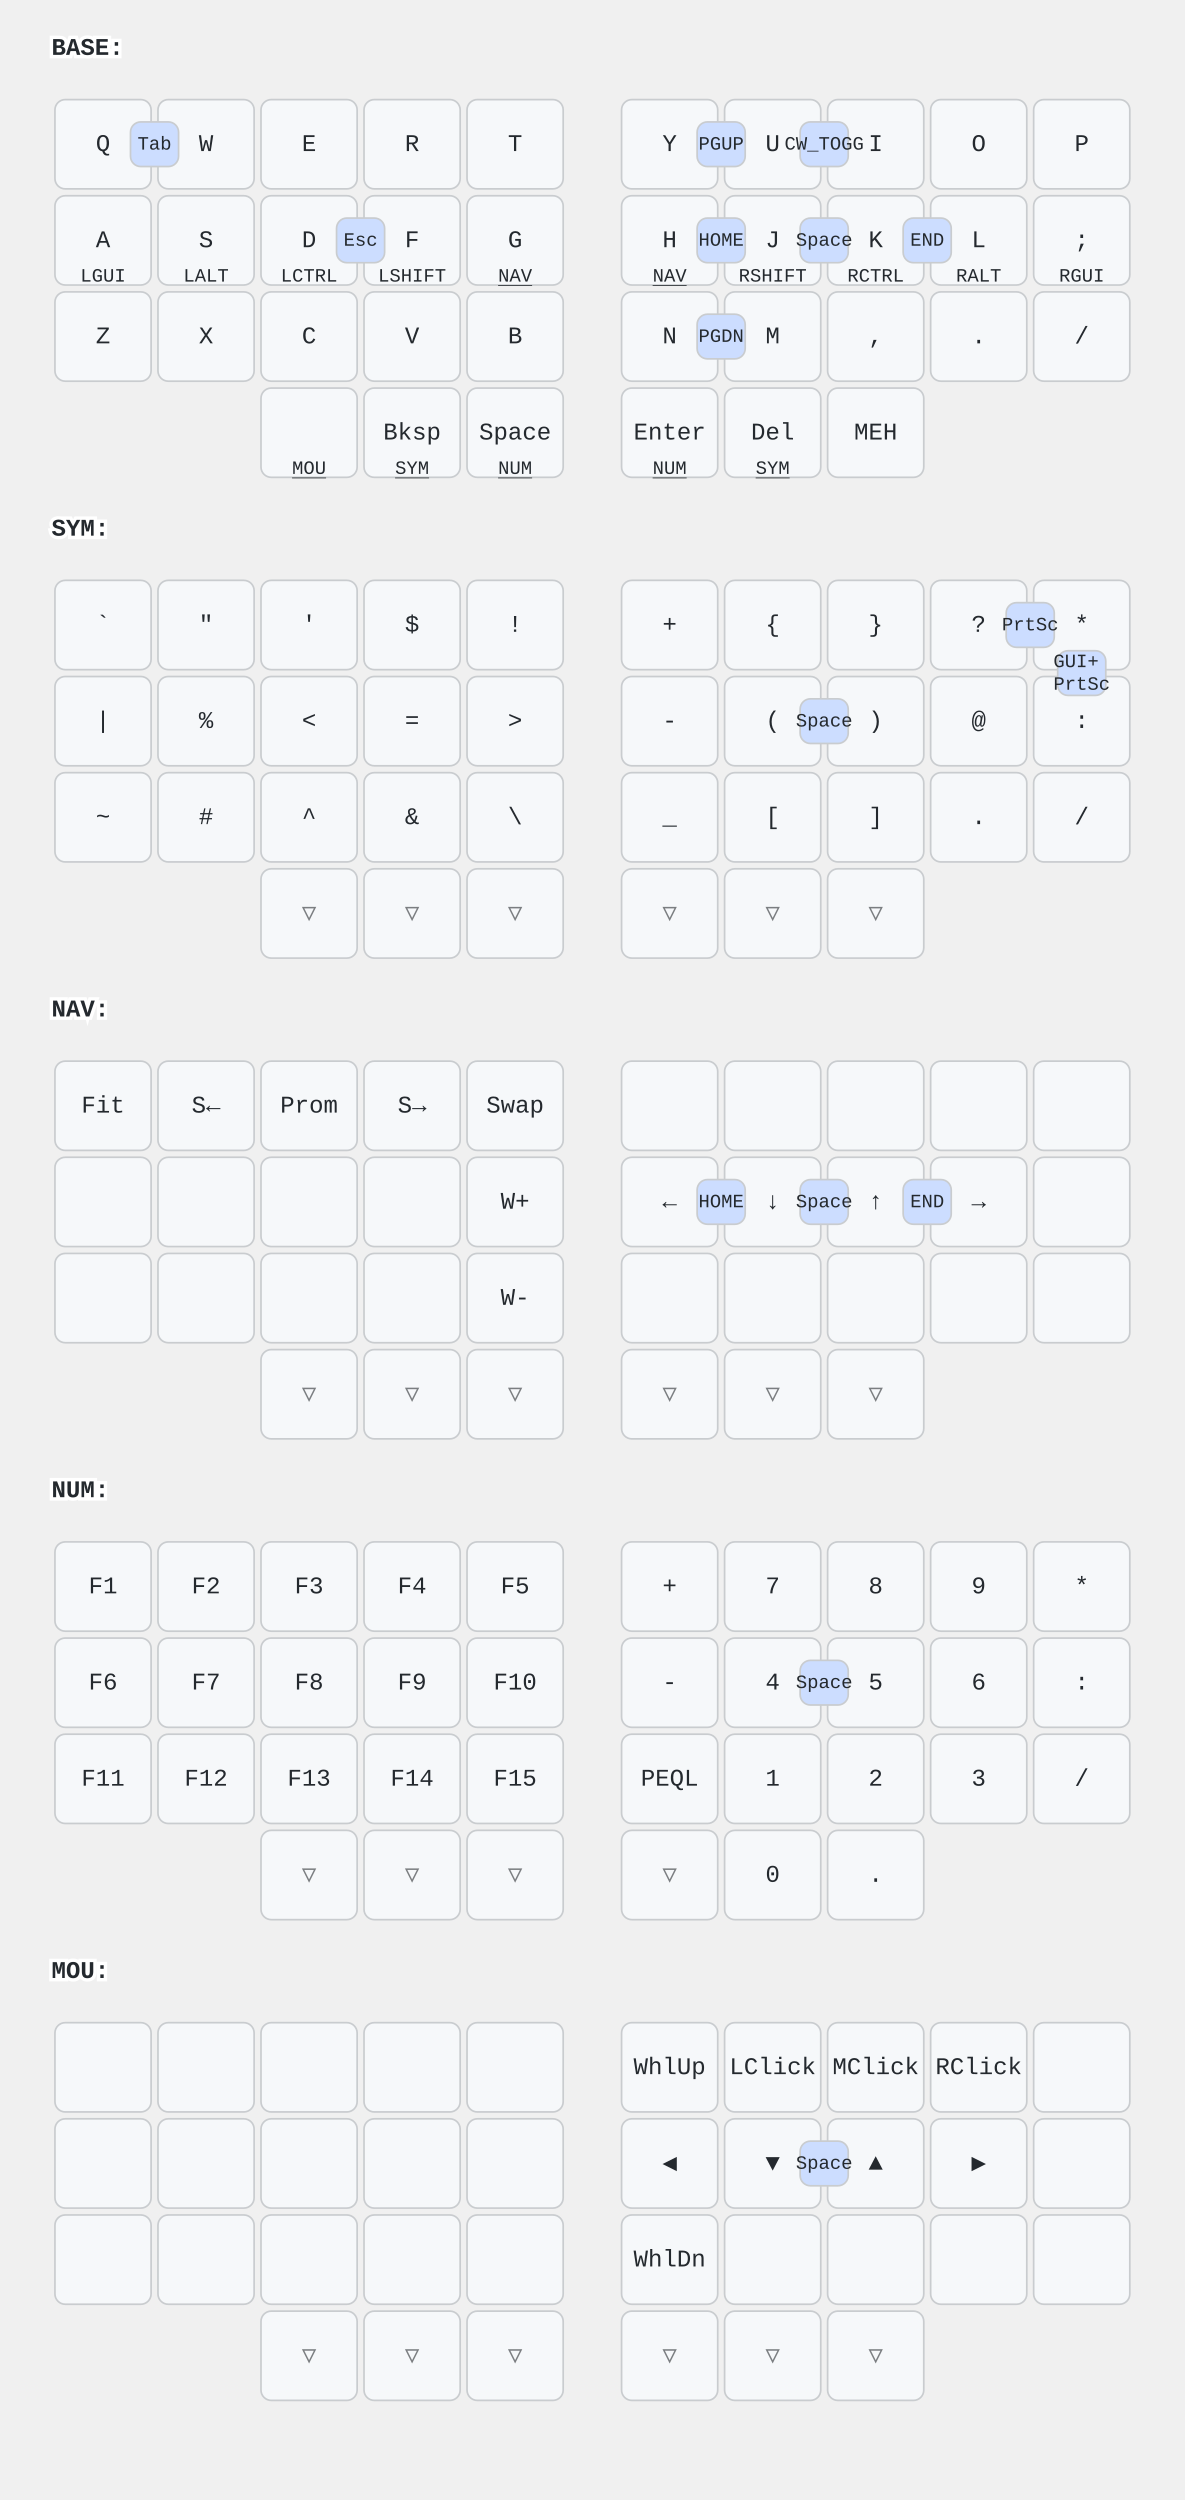
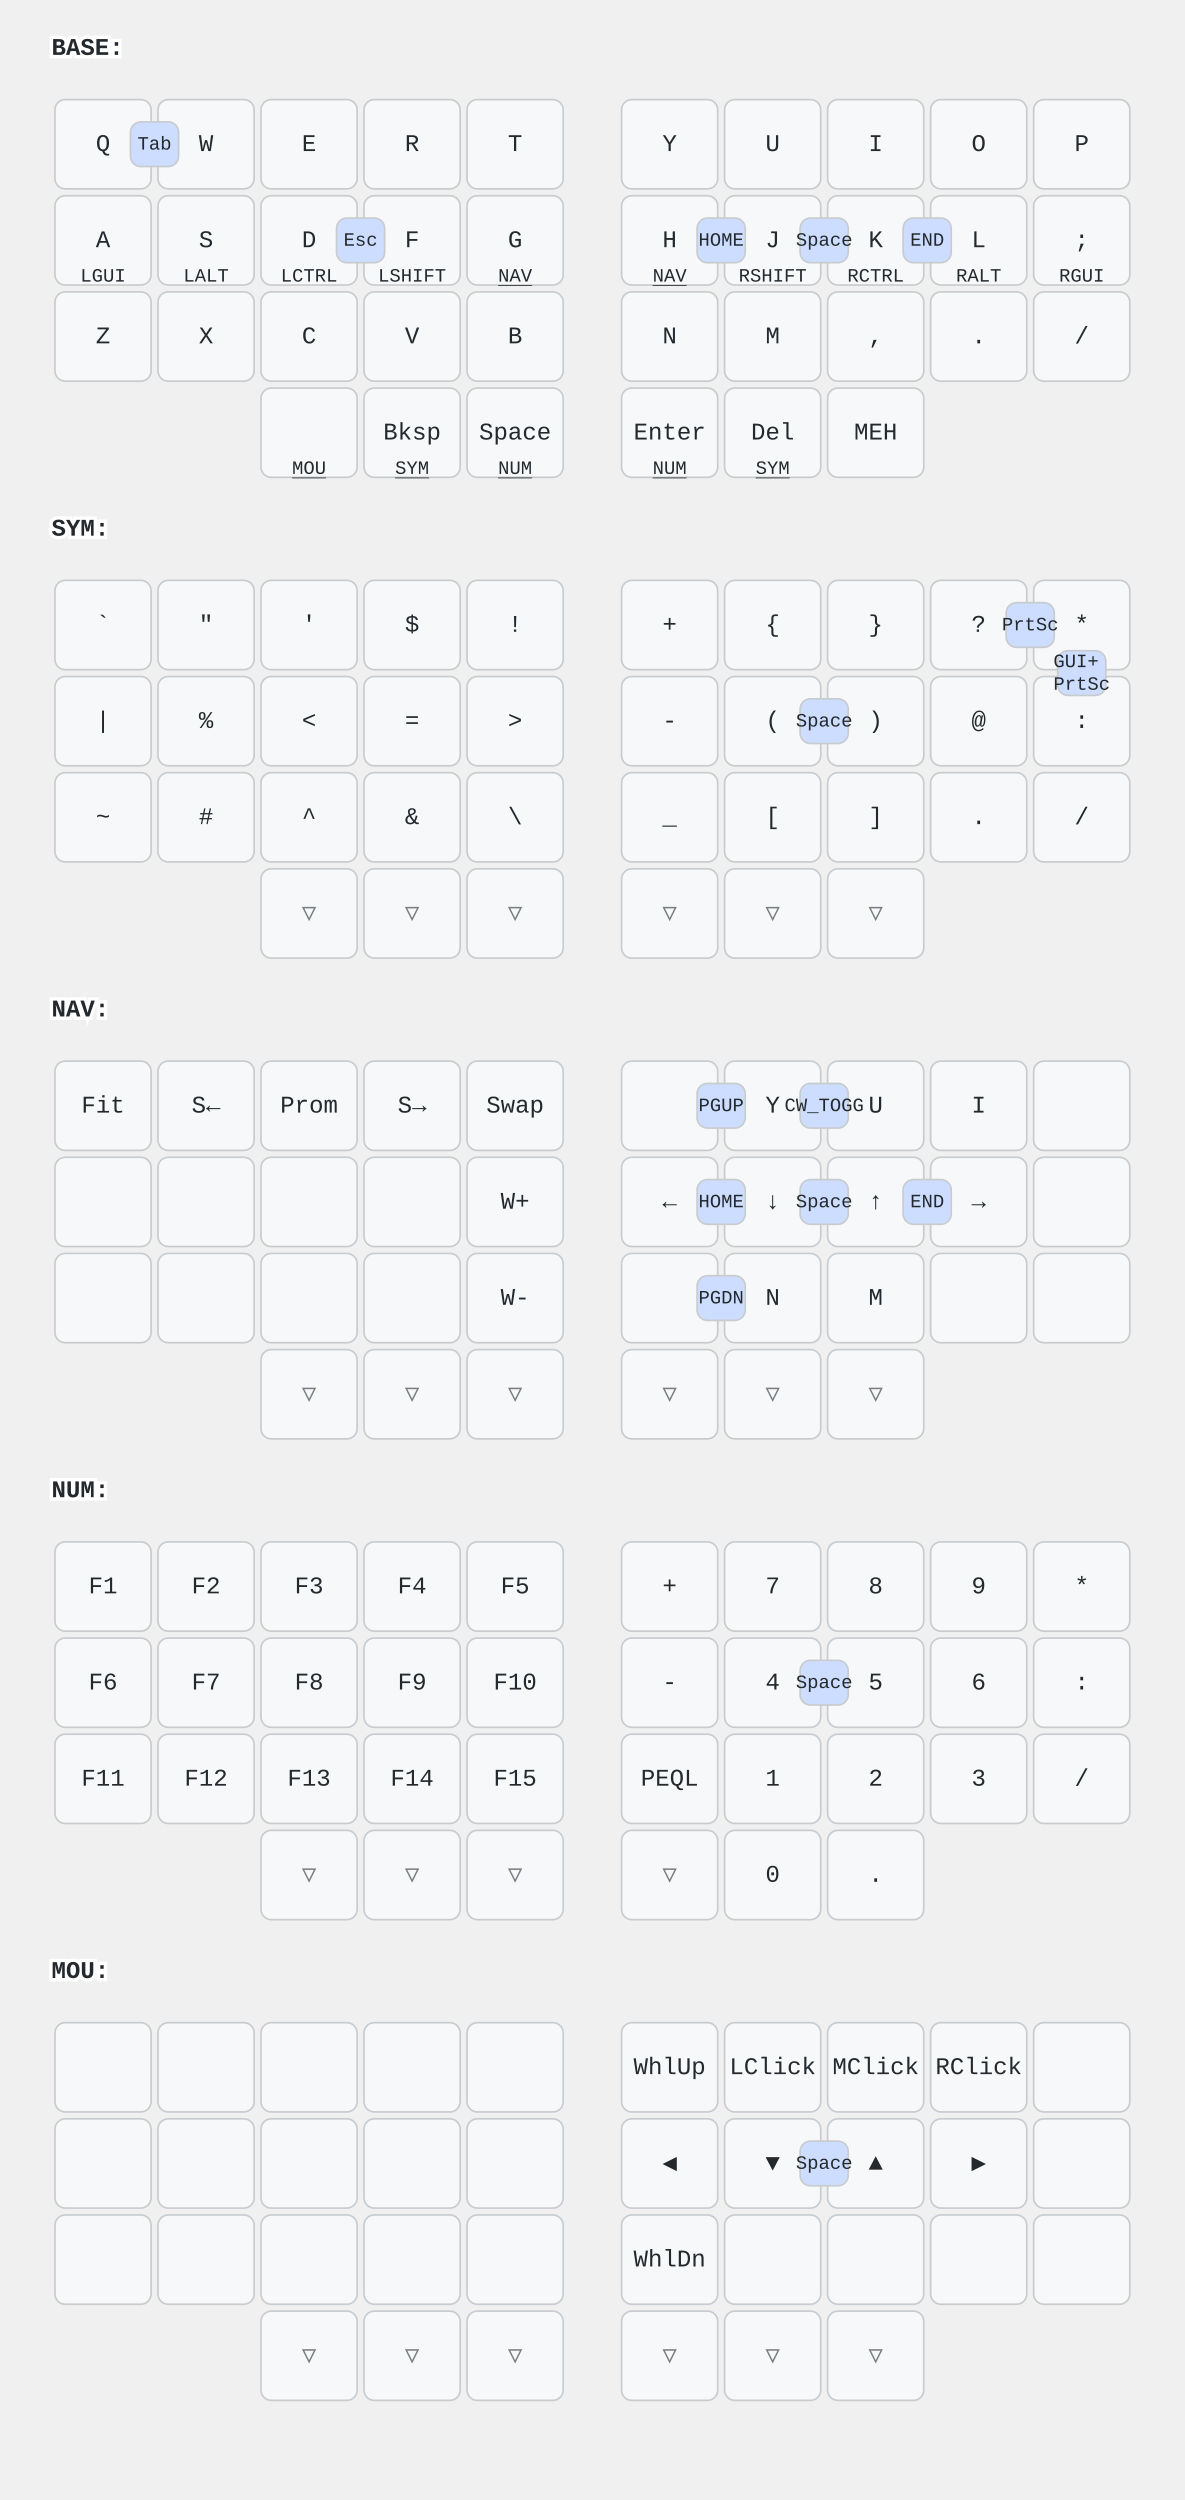
<svg xmlns="http://www.w3.org/2000/svg" width="690" height="1456" viewBox="0 0 690 1456" class="keymap">
  <style>/* inherit to force styles through use tags */
svg path {
    fill: inherit;
}

/* font and background color specifications */
svg.keymap {
    font-family: SFMono-Regular,Consolas,Liberation Mono,Menlo,monospace;
    font-size: 14px;
    font-kerning: normal;
    text-rendering: optimizeLegibility;
    fill: #24292e;
}

/* default key styling */
rect.key {
    fill: #f6f8fa;
}

rect.key, rect.combo {
    stroke: #c9cccf;
    stroke-width: 1;
}

/* default key side styling, only used is draw_key_sides is set */
rect.side {
    filter: brightness(90%);
}

/* color accent for combo boxes */
rect.combo, rect.combo-separate {
    fill: #cdf;
}

/* color accent for held keys */
rect.held, rect.combo.held {
    fill: #fdd;
}

/* color accent for ghost (optional) keys */
rect.ghost, rect.combo.ghost {
    stroke-dasharray: 4, 4;
    stroke-width: 2;
}

text {
    text-anchor: middle;
    dominant-baseline: middle;
}

/* styling for layer labels */
text.label {
    font-weight: bold;
    text-anchor: start;
    stroke: white;
    stroke-width: 4;
    paint-order: stroke;
}

/* styling for optional footer */
text.footer {
    text-anchor: end;
    dominant-baseline: auto;
    stroke: white;
    stroke-width: 4;
    paint-order: stroke;
}

/* styling for combo tap, and key non-tap label text */
text.combo, text.hold, text.shifted, text.left, text.right {
    font-size: 11px;
}

text.hold {
    text-anchor: middle;
    dominant-baseline: auto;
}

text.shifted {
    text-anchor: middle;
    dominant-baseline: hanging;
}

text.left {
    text-anchor: start;
}

text.right {
    text-anchor: end;
}

text.layer-activator {
    text-decoration: underline;
}

/* styling for hold/shifted label text in combo box */
text.combo.hold, text.combo.shifted, text.combo.left, text.combo.right {
    font-size: 8px;
}

/* lighter symbol for transparent keys */
text.trans {
    fill: #7b7e81;
}

/* styling for combo dendrons */
path.combo {
    stroke-width: 1;
    stroke: gray;
    fill: none;
}

/* Start Tabler Icons Cleanup */
/* cannot use height/width with glyphs */
.icon-tabler &gt; path {
    fill: inherit;
    stroke: inherit;
    stroke-width: 2;
}
/* hide tabler's default box */
.icon-tabler &gt; path[stroke="none"][fill="none"] {
    visibility: hidden;
}
/* End Tabler Icons Cleanup */
</style>
  <g transform="translate(30, 0)" class="layer-BASE">
    <text x="0" y="28" class="label" id="BASE">BASE:</text>
    <g transform="translate(0, 56)">
      <g transform="translate(30, 28)" class="key keypos-0">
        <rect rx="6" ry="6" x="-28" y="-26" width="56" height="52" class="key" />
        <text x="0" y="0" class="key tap">Q</text>
      </g>
      <g transform="translate(90, 28)" class="key keypos-1">
        <rect rx="6" ry="6" x="-28" y="-26" width="56" height="52" class="key" />
        <text x="0" y="0" class="key tap">W</text>
      </g>
      <g transform="translate(150, 28)" class="key keypos-2">
        <rect rx="6" ry="6" x="-28" y="-26" width="56" height="52" class="key" />
        <text x="0" y="0" class="key tap">E</text>
      </g>
      <g transform="translate(210, 28)" class="key keypos-3">
        <rect rx="6" ry="6" x="-28" y="-26" width="56" height="52" class="key" />
        <text x="0" y="0" class="key tap">R</text>
      </g>
      <g transform="translate(270, 28)" class="key keypos-4">
        <rect rx="6" ry="6" x="-28" y="-26" width="56" height="52" class="key" />
        <text x="0" y="0" class="key tap">T</text>
      </g>
      <g transform="translate(360, 28)" class="key keypos-5">
        <rect rx="6" ry="6" x="-28" y="-26" width="56" height="52" class="key" />
        <text x="0" y="0" class="key tap">Y</text>
      </g>
      <g transform="translate(420, 28)" class="key keypos-6">
        <rect rx="6" ry="6" x="-28" y="-26" width="56" height="52" class="key" />
        <text x="0" y="0" class="key tap">U</text>
      </g>
      <g transform="translate(480, 28)" class="key keypos-7">
        <rect rx="6" ry="6" x="-28" y="-26" width="56" height="52" class="key" />
        <text x="0" y="0" class="key tap">I</text>
      </g>
      <g transform="translate(540, 28)" class="key keypos-8">
        <rect rx="6" ry="6" x="-28" y="-26" width="56" height="52" class="key" />
        <text x="0" y="0" class="key tap">O</text>
      </g>
      <g transform="translate(600, 28)" class="key keypos-9">
        <rect rx="6" ry="6" x="-28" y="-26" width="56" height="52" class="key" />
        <text x="0" y="0" class="key tap">P</text>
      </g>
      <g transform="translate(30, 84)" class="key keypos-10">
        <rect rx="6" ry="6" x="-28" y="-26" width="56" height="52" class="key" />
        <text x="0" y="0" class="key tap">A</text>
        <text x="0" y="24" class="key hold">LGUI</text>
      </g>
      <g transform="translate(90, 84)" class="key keypos-11">
        <rect rx="6" ry="6" x="-28" y="-26" width="56" height="52" class="key" />
        <text x="0" y="0" class="key tap">S</text>
        <text x="0" y="24" class="key hold">LALT</text>
      </g>
      <g transform="translate(150, 84)" class="key keypos-12">
        <rect rx="6" ry="6" x="-28" y="-26" width="56" height="52" class="key" />
        <text x="0" y="0" class="key tap">D</text>
        <text x="0" y="24" class="key hold">LCTRL</text>
      </g>
      <g transform="translate(210, 84)" class="key keypos-13">
        <rect rx="6" ry="6" x="-28" y="-26" width="56" height="52" class="key" />
        <text x="0" y="0" class="key tap">F</text>
        <text x="0" y="24" class="key hold">LSHIFT</text>
      </g>
      <g transform="translate(270, 84)" class="key keypos-14">
        <rect rx="6" ry="6" x="-28" y="-26" width="56" height="52" class="key" />
        <text x="0" y="0" class="key tap">G</text>
        <a href="#NAV">
          <text x="0" y="24" class="key hold layer-activator">NAV</text>
        </a>
      </g>
      <g transform="translate(360, 84)" class="key keypos-15">
        <rect rx="6" ry="6" x="-28" y="-26" width="56" height="52" class="key" />
        <text x="0" y="0" class="key tap">H</text>
        <a href="#NAV">
          <text x="0" y="24" class="key hold layer-activator">NAV</text>
        </a>
      </g>
      <g transform="translate(420, 84)" class="key keypos-16">
        <rect rx="6" ry="6" x="-28" y="-26" width="56" height="52" class="key" />
        <text x="0" y="0" class="key tap">J</text>
        <text x="0" y="24" class="key hold">RSHIFT</text>
      </g>
      <g transform="translate(480, 84)" class="key keypos-17">
        <rect rx="6" ry="6" x="-28" y="-26" width="56" height="52" class="key" />
        <text x="0" y="0" class="key tap">K</text>
        <text x="0" y="24" class="key hold">RCTRL</text>
      </g>
      <g transform="translate(540, 84)" class="key keypos-18">
        <rect rx="6" ry="6" x="-28" y="-26" width="56" height="52" class="key" />
        <text x="0" y="0" class="key tap">L</text>
        <text x="0" y="24" class="key hold">RALT</text>
      </g>
      <g transform="translate(600, 84)" class="key keypos-19">
        <rect rx="6" ry="6" x="-28" y="-26" width="56" height="52" class="key" />
        <text x="0" y="0" class="key tap">;</text>
        <text x="0" y="24" class="key hold">RGUI</text>
      </g>
      <g transform="translate(30, 140)" class="key keypos-20">
        <rect rx="6" ry="6" x="-28" y="-26" width="56" height="52" class="key" />
        <text x="0" y="0" class="key tap">Z</text>
      </g>
      <g transform="translate(90, 140)" class="key keypos-21">
        <rect rx="6" ry="6" x="-28" y="-26" width="56" height="52" class="key" />
        <text x="0" y="0" class="key tap">X</text>
      </g>
      <g transform="translate(150, 140)" class="key keypos-22">
        <rect rx="6" ry="6" x="-28" y="-26" width="56" height="52" class="key" />
        <text x="0" y="0" class="key tap">C</text>
      </g>
      <g transform="translate(210, 140)" class="key keypos-23">
        <rect rx="6" ry="6" x="-28" y="-26" width="56" height="52" class="key" />
        <text x="0" y="0" class="key tap">V</text>
      </g>
      <g transform="translate(270, 140)" class="key keypos-24">
        <rect rx="6" ry="6" x="-28" y="-26" width="56" height="52" class="key" />
        <text x="0" y="0" class="key tap">B</text>
      </g>
      <g transform="translate(360, 140)" class="key keypos-25">
        <rect rx="6" ry="6" x="-28" y="-26" width="56" height="52" class="key" />
        <text x="0" y="0" class="key tap">N</text>
      </g>
      <g transform="translate(420, 140)" class="key keypos-26">
        <rect rx="6" ry="6" x="-28" y="-26" width="56" height="52" class="key" />
        <text x="0" y="0" class="key tap">M</text>
      </g>
      <g transform="translate(480, 140)" class="key keypos-27">
        <rect rx="6" ry="6" x="-28" y="-26" width="56" height="52" class="key" />
        <text x="0" y="0" class="key tap">,</text>
      </g>
      <g transform="translate(540, 140)" class="key keypos-28">
        <rect rx="6" ry="6" x="-28" y="-26" width="56" height="52" class="key" />
        <text x="0" y="0" class="key tap">.</text>
      </g>
      <g transform="translate(600, 140)" class="key keypos-29">
        <rect rx="6" ry="6" x="-28" y="-26" width="56" height="52" class="key" />
        <text x="0" y="0" class="key tap">/</text>
      </g>
      <g transform="translate(150, 196)" class="key keypos-30">
        <rect rx="6" ry="6" x="-28" y="-26" width="56" height="52" class="key" />
        <a href="#MOU">
          <text x="0" y="24" class="key hold layer-activator">MOU</text>
        </a>
      </g>
      <g transform="translate(210, 196)" class="key keypos-31">
        <rect rx="6" ry="6" x="-28" y="-26" width="56" height="52" class="key" />
        <text x="0" y="0" class="key tap">Bksp</text>
        <a href="#SYM">
          <text x="0" y="24" class="key hold layer-activator">SYM</text>
        </a>
      </g>
      <g transform="translate(270, 196)" class="key keypos-32">
        <rect rx="6" ry="6" x="-28" y="-26" width="56" height="52" class="key" />
        <text x="0" y="0" class="key tap">Space</text>
        <a href="#NUM">
          <text x="0" y="24" class="key hold layer-activator">NUM</text>
        </a>
      </g>
      <g transform="translate(360, 196)" class="key keypos-33">
        <rect rx="6" ry="6" x="-28" y="-26" width="56" height="52" class="key" />
        <text x="0" y="0" class="key tap">Enter</text>
        <a href="#NUM">
          <text x="0" y="24" class="key hold layer-activator">NUM</text>
        </a>
      </g>
      <g transform="translate(420, 196)" class="key keypos-34">
        <rect rx="6" ry="6" x="-28" y="-26" width="56" height="52" class="key" />
        <text x="0" y="0" class="key tap">Del</text>
        <a href="#SYM">
          <text x="0" y="24" class="key hold layer-activator">SYM</text>
        </a>
      </g>
      <g transform="translate(480, 196)" class="key keypos-35">
        <rect rx="6" ry="6" x="-28" y="-26" width="56" height="52" class="key" />
        <text x="0" y="0" class="key tap">MEH</text>
      </g>
      <g class="combo combopos-0">
        <rect rx="6" ry="6" x="46" y="15" width="28" height="26" class="combo" />
        <text x="60" y="28" class="combo tap">Tab</text>
      </g>
      <g class="combo combopos-1">
        <rect rx="6" ry="6" x="166" y="71" width="28" height="26" class="combo" />
        <text x="180" y="84" class="combo tap">Esc</text>
      </g>
      <g class="combo combopos-2">
        <rect rx="6" ry="6" x="436" y="71" width="28" height="26" class="combo" />
        <text x="450" y="84" class="combo tap">Space</text>
      </g>
      <g class="combo combopos-3">
        <rect rx="6" ry="6" x="376" y="71" width="28" height="26" class="combo" />
        <text x="390" y="84" class="combo tap">HOME</text>
      </g>
      <g class="combo combopos-4">
        <rect rx="6" ry="6" x="496" y="71" width="28" height="26" class="combo" />
        <text x="510" y="84" class="combo tap">END</text>
      </g>
-       <g class="combo combopos-5">
-         <rect rx="6" ry="6" x="376" y="15" width="28" height="26" class="combo" />
-         <text x="390" y="28" class="combo tap">PGUP</text>
-       </g>
-       <g class="combo combopos-6">
-         <rect rx="6" ry="6" x="376" y="127" width="28" height="26" class="combo" />
-         <text x="390" y="140" class="combo tap">PGDN</text>
-       </g>
-       <g class="combo combopos-7">
-         <rect rx="6" ry="6" x="436" y="15" width="28" height="26" class="combo" />
-         <text x="450" y="28" class="combo tap">CW_TOGG</text>
-       </g>
    </g>
  </g>
  <g transform="translate(30, 280)" class="layer-SYM">
    <text x="0" y="28" class="label" id="SYM">SYM:</text>
    <g transform="translate(0, 56)">
      <g transform="translate(30, 28)" class="key keypos-0">
        <rect rx="6" ry="6" x="-28" y="-26" width="56" height="52" class="key" />
        <text x="0" y="0" class="key tap">`</text>
      </g>
      <g transform="translate(90, 28)" class="key keypos-1">
        <rect rx="6" ry="6" x="-28" y="-26" width="56" height="52" class="key" />
        <text x="0" y="0" class="key tap">"</text>
      </g>
      <g transform="translate(150, 28)" class="key keypos-2">
        <rect rx="6" ry="6" x="-28" y="-26" width="56" height="52" class="key" />
        <text x="0" y="0" class="key tap">'</text>
      </g>
      <g transform="translate(210, 28)" class="key keypos-3">
        <rect rx="6" ry="6" x="-28" y="-26" width="56" height="52" class="key" />
        <text x="0" y="0" class="key tap">$</text>
      </g>
      <g transform="translate(270, 28)" class="key keypos-4">
        <rect rx="6" ry="6" x="-28" y="-26" width="56" height="52" class="key" />
        <text x="0" y="0" class="key tap">!</text>
      </g>
      <g transform="translate(360, 28)" class="key keypos-5">
        <rect rx="6" ry="6" x="-28" y="-26" width="56" height="52" class="key" />
        <text x="0" y="0" class="key tap">+</text>
      </g>
      <g transform="translate(420, 28)" class="key keypos-6">
        <rect rx="6" ry="6" x="-28" y="-26" width="56" height="52" class="key" />
        <text x="0" y="0" class="key tap">{</text>
      </g>
      <g transform="translate(480, 28)" class="key keypos-7">
        <rect rx="6" ry="6" x="-28" y="-26" width="56" height="52" class="key" />
        <text x="0" y="0" class="key tap">}</text>
      </g>
      <g transform="translate(540, 28)" class="key keypos-8">
        <rect rx="6" ry="6" x="-28" y="-26" width="56" height="52" class="key" />
        <text x="0" y="0" class="key tap">?</text>
      </g>
      <g transform="translate(600, 28)" class="key keypos-9">
        <rect rx="6" ry="6" x="-28" y="-26" width="56" height="52" class="key" />
        <text x="0" y="0" class="key tap">*</text>
      </g>
      <g transform="translate(30, 84)" class="key keypos-10">
        <rect rx="6" ry="6" x="-28" y="-26" width="56" height="52" class="key" />
        <text x="0" y="0" class="key tap">|</text>
      </g>
      <g transform="translate(90, 84)" class="key keypos-11">
        <rect rx="6" ry="6" x="-28" y="-26" width="56" height="52" class="key" />
        <text x="0" y="0" class="key tap">%</text>
      </g>
      <g transform="translate(150, 84)" class="key keypos-12">
        <rect rx="6" ry="6" x="-28" y="-26" width="56" height="52" class="key" />
        <text x="0" y="0" class="key tap">&lt;</text>
      </g>
      <g transform="translate(210, 84)" class="key keypos-13">
        <rect rx="6" ry="6" x="-28" y="-26" width="56" height="52" class="key" />
        <text x="0" y="0" class="key tap">=</text>
      </g>
      <g transform="translate(270, 84)" class="key keypos-14">
        <rect rx="6" ry="6" x="-28" y="-26" width="56" height="52" class="key" />
        <text x="0" y="0" class="key tap">&gt;</text>
      </g>
      <g transform="translate(360, 84)" class="key keypos-15">
        <rect rx="6" ry="6" x="-28" y="-26" width="56" height="52" class="key" />
        <text x="0" y="0" class="key tap">-</text>
      </g>
      <g transform="translate(420, 84)" class="key keypos-16">
        <rect rx="6" ry="6" x="-28" y="-26" width="56" height="52" class="key" />
        <text x="0" y="0" class="key tap">(</text>
      </g>
      <g transform="translate(480, 84)" class="key keypos-17">
        <rect rx="6" ry="6" x="-28" y="-26" width="56" height="52" class="key" />
        <text x="0" y="0" class="key tap">)</text>
      </g>
      <g transform="translate(540, 84)" class="key keypos-18">
        <rect rx="6" ry="6" x="-28" y="-26" width="56" height="52" class="key" />
        <text x="0" y="0" class="key tap">@</text>
      </g>
      <g transform="translate(600, 84)" class="key keypos-19">
        <rect rx="6" ry="6" x="-28" y="-26" width="56" height="52" class="key" />
        <text x="0" y="0" class="key tap">:</text>
      </g>
      <g transform="translate(30, 140)" class="key keypos-20">
        <rect rx="6" ry="6" x="-28" y="-26" width="56" height="52" class="key" />
        <text x="0" y="0" class="key tap">~</text>
      </g>
      <g transform="translate(90, 140)" class="key keypos-21">
        <rect rx="6" ry="6" x="-28" y="-26" width="56" height="52" class="key" />
        <text x="0" y="0" class="key tap">#</text>
      </g>
      <g transform="translate(150, 140)" class="key keypos-22">
        <rect rx="6" ry="6" x="-28" y="-26" width="56" height="52" class="key" />
        <text x="0" y="0" class="key tap">^</text>
      </g>
      <g transform="translate(210, 140)" class="key keypos-23">
        <rect rx="6" ry="6" x="-28" y="-26" width="56" height="52" class="key" />
        <text x="0" y="0" class="key tap">&amp;</text>
      </g>
      <g transform="translate(270, 140)" class="key keypos-24">
        <rect rx="6" ry="6" x="-28" y="-26" width="56" height="52" class="key" />
        <text x="0" y="0" class="key tap">\</text>
      </g>
      <g transform="translate(360, 140)" class="key keypos-25">
        <rect rx="6" ry="6" x="-28" y="-26" width="56" height="52" class="key" />
        <text x="0" y="0" class="key tap">_</text>
      </g>
      <g transform="translate(420, 140)" class="key keypos-26">
        <rect rx="6" ry="6" x="-28" y="-26" width="56" height="52" class="key" />
        <text x="0" y="0" class="key tap">[</text>
      </g>
      <g transform="translate(480, 140)" class="key keypos-27">
        <rect rx="6" ry="6" x="-28" y="-26" width="56" height="52" class="key" />
        <text x="0" y="0" class="key tap">]</text>
      </g>
      <g transform="translate(540, 140)" class="key keypos-28">
        <rect rx="6" ry="6" x="-28" y="-26" width="56" height="52" class="key" />
        <text x="0" y="0" class="key tap">.</text>
      </g>
      <g transform="translate(600, 140)" class="key keypos-29">
        <rect rx="6" ry="6" x="-28" y="-26" width="56" height="52" class="key" />
        <text x="0" y="0" class="key tap">/</text>
      </g>
      <g transform="translate(150, 196)" class="key trans keypos-30">
        <rect rx="6" ry="6" x="-28" y="-26" width="56" height="52" class="key trans" />
        <text x="0" y="0" class="key trans tap">▽</text>
      </g>
      <g transform="translate(210, 196)" class="key trans keypos-31">
        <rect rx="6" ry="6" x="-28" y="-26" width="56" height="52" class="key trans" />
        <text x="0" y="0" class="key trans tap">▽</text>
      </g>
      <g transform="translate(270, 196)" class="key trans keypos-32">
        <rect rx="6" ry="6" x="-28" y="-26" width="56" height="52" class="key trans" />
        <text x="0" y="0" class="key trans tap">▽</text>
      </g>
      <g transform="translate(360, 196)" class="key trans keypos-33">
        <rect rx="6" ry="6" x="-28" y="-26" width="56" height="52" class="key trans" />
        <text x="0" y="0" class="key trans tap">▽</text>
      </g>
      <g transform="translate(420, 196)" class="key trans keypos-34">
        <rect rx="6" ry="6" x="-28" y="-26" width="56" height="52" class="key trans" />
        <text x="0" y="0" class="key trans tap">▽</text>
      </g>
      <g transform="translate(480, 196)" class="key trans keypos-35">
        <rect rx="6" ry="6" x="-28" y="-26" width="56" height="52" class="key trans" />
        <text x="0" y="0" class="key trans tap">▽</text>
      </g>
      <g class="combo combopos-0">
        <rect rx="6" ry="6" x="556" y="15" width="28" height="26" class="combo" />
        <text x="570" y="28" class="combo tap">PrtSc</text>
      </g>
      <g class="combo combopos-1">
        <rect rx="6" ry="6" x="586" y="43" width="28" height="26" class="combo" />
        <text x="600" y="56" class="combo tap">
          <tspan x="600" dy="-0.6em">GUI+</tspan>
          <tspan x="600" dy="1.2em">PrtSc</tspan>
        </text>
      </g>
      <g class="combo combopos-2">
        <rect rx="6" ry="6" x="436" y="71" width="28" height="26" class="combo" />
        <text x="450" y="84" class="combo tap">Space</text>
      </g>
    </g>
  </g>
  <g transform="translate(30, 560)" class="layer-NAV">
    <text x="0" y="28" class="label" id="NAV">NAV:</text>
    <g transform="translate(0, 56)">
      <g transform="translate(30, 28)" class="key keypos-0">
        <rect rx="6" ry="6" x="-28" y="-26" width="56" height="52" class="key" />
        <text x="0" y="0" class="key tap">Fit</text>
      </g>
      <g transform="translate(90, 28)" class="key keypos-1">
        <rect rx="6" ry="6" x="-28" y="-26" width="56" height="52" class="key" />
        <text x="0" y="0" class="key tap">S←</text>
      </g>
      <g transform="translate(150, 28)" class="key keypos-2">
        <rect rx="6" ry="6" x="-28" y="-26" width="56" height="52" class="key" />
        <text x="0" y="0" class="key tap">Prom</text>
      </g>
      <g transform="translate(210, 28)" class="key keypos-3">
        <rect rx="6" ry="6" x="-28" y="-26" width="56" height="52" class="key" />
        <text x="0" y="0" class="key tap">S→</text>
      </g>
      <g transform="translate(270, 28)" class="key keypos-4">
        <rect rx="6" ry="6" x="-28" y="-26" width="56" height="52" class="key" />
        <text x="0" y="0" class="key tap">Swap</text>
      </g>
      <g transform="translate(360, 28)" class="key keypos-5">
        <rect rx="6" ry="6" x="-28" y="-26" width="56" height="52" class="key" />
      </g>
      <g transform="translate(420, 28)" class="key keypos-6">
        <rect rx="6" ry="6" x="-28" y="-26" width="56" height="52" class="key" />
+         <text x="0" y="0" class="key tap">Y</text>
      </g>
      <g transform="translate(480, 28)" class="key keypos-7">
        <rect rx="6" ry="6" x="-28" y="-26" width="56" height="52" class="key" />
+         <text x="0" y="0" class="key tap">U</text>
      </g>
      <g transform="translate(540, 28)" class="key keypos-8">
        <rect rx="6" ry="6" x="-28" y="-26" width="56" height="52" class="key" />
+         <text x="0" y="0" class="key tap">I</text>
      </g>
      <g transform="translate(600, 28)" class="key keypos-9">
        <rect rx="6" ry="6" x="-28" y="-26" width="56" height="52" class="key" />
      </g>
      <g transform="translate(30, 84)" class="key keypos-10">
        <rect rx="6" ry="6" x="-28" y="-26" width="56" height="52" class="key" />
      </g>
      <g transform="translate(90, 84)" class="key keypos-11">
        <rect rx="6" ry="6" x="-28" y="-26" width="56" height="52" class="key" />
      </g>
      <g transform="translate(150, 84)" class="key keypos-12">
        <rect rx="6" ry="6" x="-28" y="-26" width="56" height="52" class="key" />
      </g>
      <g transform="translate(210, 84)" class="key keypos-13">
        <rect rx="6" ry="6" x="-28" y="-26" width="56" height="52" class="key" />
      </g>
      <g transform="translate(270, 84)" class="key keypos-14">
        <rect rx="6" ry="6" x="-28" y="-26" width="56" height="52" class="key" />
        <text x="0" y="0" class="key tap">W+</text>
      </g>
      <g transform="translate(360, 84)" class="key keypos-15">
        <rect rx="6" ry="6" x="-28" y="-26" width="56" height="52" class="key" />
        <text x="0" y="0" class="key tap">←</text>
      </g>
      <g transform="translate(420, 84)" class="key keypos-16">
        <rect rx="6" ry="6" x="-28" y="-26" width="56" height="52" class="key" />
        <text x="0" y="0" class="key tap">↓</text>
      </g>
      <g transform="translate(480, 84)" class="key keypos-17">
        <rect rx="6" ry="6" x="-28" y="-26" width="56" height="52" class="key" />
        <text x="0" y="0" class="key tap">↑</text>
      </g>
      <g transform="translate(540, 84)" class="key keypos-18">
        <rect rx="6" ry="6" x="-28" y="-26" width="56" height="52" class="key" />
        <text x="0" y="0" class="key tap">→</text>
      </g>
      <g transform="translate(600, 84)" class="key keypos-19">
        <rect rx="6" ry="6" x="-28" y="-26" width="56" height="52" class="key" />
      </g>
      <g transform="translate(30, 140)" class="key keypos-20">
        <rect rx="6" ry="6" x="-28" y="-26" width="56" height="52" class="key" />
      </g>
      <g transform="translate(90, 140)" class="key keypos-21">
        <rect rx="6" ry="6" x="-28" y="-26" width="56" height="52" class="key" />
      </g>
      <g transform="translate(150, 140)" class="key keypos-22">
        <rect rx="6" ry="6" x="-28" y="-26" width="56" height="52" class="key" />
      </g>
      <g transform="translate(210, 140)" class="key keypos-23">
        <rect rx="6" ry="6" x="-28" y="-26" width="56" height="52" class="key" />
      </g>
      <g transform="translate(270, 140)" class="key keypos-24">
        <rect rx="6" ry="6" x="-28" y="-26" width="56" height="52" class="key" />
        <text x="0" y="0" class="key tap">W-</text>
      </g>
      <g transform="translate(360, 140)" class="key keypos-25">
        <rect rx="6" ry="6" x="-28" y="-26" width="56" height="52" class="key" />
      </g>
      <g transform="translate(420, 140)" class="key keypos-26">
        <rect rx="6" ry="6" x="-28" y="-26" width="56" height="52" class="key" />
+         <text x="0" y="0" class="key tap">N</text>
      </g>
      <g transform="translate(480, 140)" class="key keypos-27">
        <rect rx="6" ry="6" x="-28" y="-26" width="56" height="52" class="key" />
+         <text x="0" y="0" class="key tap">M</text>
      </g>
      <g transform="translate(540, 140)" class="key keypos-28">
        <rect rx="6" ry="6" x="-28" y="-26" width="56" height="52" class="key" />
      </g>
      <g transform="translate(600, 140)" class="key keypos-29">
        <rect rx="6" ry="6" x="-28" y="-26" width="56" height="52" class="key" />
      </g>
      <g transform="translate(150, 196)" class="key trans keypos-30">
        <rect rx="6" ry="6" x="-28" y="-26" width="56" height="52" class="key trans" />
        <text x="0" y="0" class="key trans tap">▽</text>
      </g>
      <g transform="translate(210, 196)" class="key trans keypos-31">
        <rect rx="6" ry="6" x="-28" y="-26" width="56" height="52" class="key trans" />
        <text x="0" y="0" class="key trans tap">▽</text>
      </g>
      <g transform="translate(270, 196)" class="key trans keypos-32">
        <rect rx="6" ry="6" x="-28" y="-26" width="56" height="52" class="key trans" />
        <text x="0" y="0" class="key trans tap">▽</text>
      </g>
      <g transform="translate(360, 196)" class="key trans keypos-33">
        <rect rx="6" ry="6" x="-28" y="-26" width="56" height="52" class="key trans" />
        <text x="0" y="0" class="key trans tap">▽</text>
      </g>
      <g transform="translate(420, 196)" class="key trans keypos-34">
        <rect rx="6" ry="6" x="-28" y="-26" width="56" height="52" class="key trans" />
        <text x="0" y="0" class="key trans tap">▽</text>
      </g>
      <g transform="translate(480, 196)" class="key trans keypos-35">
        <rect rx="6" ry="6" x="-28" y="-26" width="56" height="52" class="key trans" />
        <text x="0" y="0" class="key trans tap">▽</text>
      </g>
      <g class="combo combopos-0">
        <rect rx="6" ry="6" x="436" y="71" width="28" height="26" class="combo" />
        <text x="450" y="84" class="combo tap">Space</text>
      </g>
      <g class="combo combopos-1">
+         <rect rx="6" ry="6" x="376" y="15" width="28" height="26" class="combo" />
+         <text x="390" y="28" class="combo tap">PGUP</text>
+       </g>
+       <g class="combo combopos-2">
+         <rect rx="6" ry="6" x="376" y="127" width="28" height="26" class="combo" />
+         <text x="390" y="140" class="combo tap">PGDN</text>
+       </g>
+       <g class="combo combopos-3">
+         <rect rx="6" ry="6" x="436" y="15" width="28" height="26" class="combo" />
+         <text x="450" y="28" class="combo tap">CW_TOGG</text>
+       </g>
+       <g class="combo combopos-4">
        <rect rx="6" ry="6" x="376" y="71" width="28" height="26" class="combo" />
        <text x="390" y="84" class="combo tap">HOME</text>
      </g>
-       <g class="combo combopos-2">
+       <g class="combo combopos-5">
        <rect rx="6" ry="6" x="496" y="71" width="28" height="26" class="combo" />
        <text x="510" y="84" class="combo tap">END</text>
      </g>
    </g>
  </g>
  <g transform="translate(30, 840)" class="layer-NUM">
    <text x="0" y="28" class="label" id="NUM">NUM:</text>
    <g transform="translate(0, 56)">
      <g transform="translate(30, 28)" class="key keypos-0">
        <rect rx="6" ry="6" x="-28" y="-26" width="56" height="52" class="key" />
        <text x="0" y="0" class="key tap">F1</text>
      </g>
      <g transform="translate(90, 28)" class="key keypos-1">
        <rect rx="6" ry="6" x="-28" y="-26" width="56" height="52" class="key" />
        <text x="0" y="0" class="key tap">F2</text>
      </g>
      <g transform="translate(150, 28)" class="key keypos-2">
        <rect rx="6" ry="6" x="-28" y="-26" width="56" height="52" class="key" />
        <text x="0" y="0" class="key tap">F3</text>
      </g>
      <g transform="translate(210, 28)" class="key keypos-3">
        <rect rx="6" ry="6" x="-28" y="-26" width="56" height="52" class="key" />
        <text x="0" y="0" class="key tap">F4</text>
      </g>
      <g transform="translate(270, 28)" class="key keypos-4">
        <rect rx="6" ry="6" x="-28" y="-26" width="56" height="52" class="key" />
        <text x="0" y="0" class="key tap">F5</text>
      </g>
      <g transform="translate(360, 28)" class="key keypos-5">
        <rect rx="6" ry="6" x="-28" y="-26" width="56" height="52" class="key" />
        <text x="0" y="0" class="key tap">+</text>
      </g>
      <g transform="translate(420, 28)" class="key keypos-6">
        <rect rx="6" ry="6" x="-28" y="-26" width="56" height="52" class="key" />
        <text x="0" y="0" class="key tap">7</text>
      </g>
      <g transform="translate(480, 28)" class="key keypos-7">
        <rect rx="6" ry="6" x="-28" y="-26" width="56" height="52" class="key" />
        <text x="0" y="0" class="key tap">8</text>
      </g>
      <g transform="translate(540, 28)" class="key keypos-8">
        <rect rx="6" ry="6" x="-28" y="-26" width="56" height="52" class="key" />
        <text x="0" y="0" class="key tap">9</text>
      </g>
      <g transform="translate(600, 28)" class="key keypos-9">
        <rect rx="6" ry="6" x="-28" y="-26" width="56" height="52" class="key" />
        <text x="0" y="0" class="key tap">*</text>
      </g>
      <g transform="translate(30, 84)" class="key keypos-10">
        <rect rx="6" ry="6" x="-28" y="-26" width="56" height="52" class="key" />
        <text x="0" y="0" class="key tap">F6</text>
      </g>
      <g transform="translate(90, 84)" class="key keypos-11">
        <rect rx="6" ry="6" x="-28" y="-26" width="56" height="52" class="key" />
        <text x="0" y="0" class="key tap">F7</text>
      </g>
      <g transform="translate(150, 84)" class="key keypos-12">
        <rect rx="6" ry="6" x="-28" y="-26" width="56" height="52" class="key" />
        <text x="0" y="0" class="key tap">F8</text>
      </g>
      <g transform="translate(210, 84)" class="key keypos-13">
        <rect rx="6" ry="6" x="-28" y="-26" width="56" height="52" class="key" />
        <text x="0" y="0" class="key tap">F9</text>
      </g>
      <g transform="translate(270, 84)" class="key keypos-14">
        <rect rx="6" ry="6" x="-28" y="-26" width="56" height="52" class="key" />
        <text x="0" y="0" class="key tap">F10</text>
      </g>
      <g transform="translate(360, 84)" class="key keypos-15">
        <rect rx="6" ry="6" x="-28" y="-26" width="56" height="52" class="key" />
        <text x="0" y="0" class="key tap">-</text>
      </g>
      <g transform="translate(420, 84)" class="key keypos-16">
        <rect rx="6" ry="6" x="-28" y="-26" width="56" height="52" class="key" />
        <text x="0" y="0" class="key tap">4</text>
      </g>
      <g transform="translate(480, 84)" class="key keypos-17">
        <rect rx="6" ry="6" x="-28" y="-26" width="56" height="52" class="key" />
        <text x="0" y="0" class="key tap">5</text>
      </g>
      <g transform="translate(540, 84)" class="key keypos-18">
        <rect rx="6" ry="6" x="-28" y="-26" width="56" height="52" class="key" />
        <text x="0" y="0" class="key tap">6</text>
      </g>
      <g transform="translate(600, 84)" class="key keypos-19">
        <rect rx="6" ry="6" x="-28" y="-26" width="56" height="52" class="key" />
        <text x="0" y="0" class="key tap">:</text>
      </g>
      <g transform="translate(30, 140)" class="key keypos-20">
        <rect rx="6" ry="6" x="-28" y="-26" width="56" height="52" class="key" />
        <text x="0" y="0" class="key tap">F11</text>
      </g>
      <g transform="translate(90, 140)" class="key keypos-21">
        <rect rx="6" ry="6" x="-28" y="-26" width="56" height="52" class="key" />
        <text x="0" y="0" class="key tap">F12</text>
      </g>
      <g transform="translate(150, 140)" class="key keypos-22">
        <rect rx="6" ry="6" x="-28" y="-26" width="56" height="52" class="key" />
        <text x="0" y="0" class="key tap">F13</text>
      </g>
      <g transform="translate(210, 140)" class="key keypos-23">
        <rect rx="6" ry="6" x="-28" y="-26" width="56" height="52" class="key" />
        <text x="0" y="0" class="key tap">F14</text>
      </g>
      <g transform="translate(270, 140)" class="key keypos-24">
        <rect rx="6" ry="6" x="-28" y="-26" width="56" height="52" class="key" />
        <text x="0" y="0" class="key tap">F15</text>
      </g>
      <g transform="translate(360, 140)" class="key keypos-25">
        <rect rx="6" ry="6" x="-28" y="-26" width="56" height="52" class="key" />
        <text x="0" y="0" class="key tap">PEQL</text>
      </g>
      <g transform="translate(420, 140)" class="key keypos-26">
        <rect rx="6" ry="6" x="-28" y="-26" width="56" height="52" class="key" />
        <text x="0" y="0" class="key tap">1</text>
      </g>
      <g transform="translate(480, 140)" class="key keypos-27">
        <rect rx="6" ry="6" x="-28" y="-26" width="56" height="52" class="key" />
        <text x="0" y="0" class="key tap">2</text>
      </g>
      <g transform="translate(540, 140)" class="key keypos-28">
        <rect rx="6" ry="6" x="-28" y="-26" width="56" height="52" class="key" />
        <text x="0" y="0" class="key tap">3</text>
      </g>
      <g transform="translate(600, 140)" class="key keypos-29">
        <rect rx="6" ry="6" x="-28" y="-26" width="56" height="52" class="key" />
        <text x="0" y="0" class="key tap">/</text>
      </g>
      <g transform="translate(150, 196)" class="key trans keypos-30">
        <rect rx="6" ry="6" x="-28" y="-26" width="56" height="52" class="key trans" />
        <text x="0" y="0" class="key trans tap">▽</text>
      </g>
      <g transform="translate(210, 196)" class="key trans keypos-31">
        <rect rx="6" ry="6" x="-28" y="-26" width="56" height="52" class="key trans" />
        <text x="0" y="0" class="key trans tap">▽</text>
      </g>
      <g transform="translate(270, 196)" class="key trans keypos-32">
        <rect rx="6" ry="6" x="-28" y="-26" width="56" height="52" class="key trans" />
        <text x="0" y="0" class="key trans tap">▽</text>
      </g>
      <g transform="translate(360, 196)" class="key trans keypos-33">
        <rect rx="6" ry="6" x="-28" y="-26" width="56" height="52" class="key trans" />
        <text x="0" y="0" class="key trans tap">▽</text>
      </g>
      <g transform="translate(420, 196)" class="key keypos-34">
        <rect rx="6" ry="6" x="-28" y="-26" width="56" height="52" class="key" />
        <text x="0" y="0" class="key tap">0</text>
      </g>
      <g transform="translate(480, 196)" class="key keypos-35">
        <rect rx="6" ry="6" x="-28" y="-26" width="56" height="52" class="key" />
        <text x="0" y="0" class="key tap">.</text>
      </g>
      <g class="combo combopos-0">
        <rect rx="6" ry="6" x="436" y="71" width="28" height="26" class="combo" />
        <text x="450" y="84" class="combo tap">Space</text>
      </g>
    </g>
  </g>
  <g transform="translate(30, 1120)" class="layer-MOU">
    <text x="0" y="28" class="label" id="MOU">MOU:</text>
    <g transform="translate(0, 56)">
      <g transform="translate(30, 28)" class="key keypos-0">
        <rect rx="6" ry="6" x="-28" y="-26" width="56" height="52" class="key" />
      </g>
      <g transform="translate(90, 28)" class="key keypos-1">
        <rect rx="6" ry="6" x="-28" y="-26" width="56" height="52" class="key" />
      </g>
      <g transform="translate(150, 28)" class="key keypos-2">
        <rect rx="6" ry="6" x="-28" y="-26" width="56" height="52" class="key" />
      </g>
      <g transform="translate(210, 28)" class="key keypos-3">
        <rect rx="6" ry="6" x="-28" y="-26" width="56" height="52" class="key" />
      </g>
      <g transform="translate(270, 28)" class="key keypos-4">
        <rect rx="6" ry="6" x="-28" y="-26" width="56" height="52" class="key" />
      </g>
      <g transform="translate(360, 28)" class="key keypos-5">
        <rect rx="6" ry="6" x="-28" y="-26" width="56" height="52" class="key" />
        <text x="0" y="0" class="key tap">WhlUp</text>
      </g>
      <g transform="translate(420, 28)" class="key keypos-6">
        <rect rx="6" ry="6" x="-28" y="-26" width="56" height="52" class="key" />
        <text x="0" y="0" class="key tap">LClick</text>
      </g>
      <g transform="translate(480, 28)" class="key keypos-7">
        <rect rx="6" ry="6" x="-28" y="-26" width="56" height="52" class="key" />
        <text x="0" y="0" class="key tap">MClick</text>
      </g>
      <g transform="translate(540, 28)" class="key keypos-8">
        <rect rx="6" ry="6" x="-28" y="-26" width="56" height="52" class="key" />
        <text x="0" y="0" class="key tap">RClick</text>
      </g>
      <g transform="translate(600, 28)" class="key keypos-9">
        <rect rx="6" ry="6" x="-28" y="-26" width="56" height="52" class="key" />
      </g>
      <g transform="translate(30, 84)" class="key keypos-10">
        <rect rx="6" ry="6" x="-28" y="-26" width="56" height="52" class="key" />
      </g>
      <g transform="translate(90, 84)" class="key keypos-11">
        <rect rx="6" ry="6" x="-28" y="-26" width="56" height="52" class="key" />
      </g>
      <g transform="translate(150, 84)" class="key keypos-12">
        <rect rx="6" ry="6" x="-28" y="-26" width="56" height="52" class="key" />
      </g>
      <g transform="translate(210, 84)" class="key keypos-13">
        <rect rx="6" ry="6" x="-28" y="-26" width="56" height="52" class="key" />
      </g>
      <g transform="translate(270, 84)" class="key keypos-14">
        <rect rx="6" ry="6" x="-28" y="-26" width="56" height="52" class="key" />
      </g>
      <g transform="translate(360, 84)" class="key keypos-15">
        <rect rx="6" ry="6" x="-28" y="-26" width="56" height="52" class="key" />
        <text x="0" y="0" class="key tap">◀</text>
      </g>
      <g transform="translate(420, 84)" class="key keypos-16">
        <rect rx="6" ry="6" x="-28" y="-26" width="56" height="52" class="key" />
        <text x="0" y="0" class="key tap">▼</text>
      </g>
      <g transform="translate(480, 84)" class="key keypos-17">
        <rect rx="6" ry="6" x="-28" y="-26" width="56" height="52" class="key" />
        <text x="0" y="0" class="key tap">▲</text>
      </g>
      <g transform="translate(540, 84)" class="key keypos-18">
        <rect rx="6" ry="6" x="-28" y="-26" width="56" height="52" class="key" />
        <text x="0" y="0" class="key tap">▶</text>
      </g>
      <g transform="translate(600, 84)" class="key keypos-19">
        <rect rx="6" ry="6" x="-28" y="-26" width="56" height="52" class="key" />
      </g>
      <g transform="translate(30, 140)" class="key keypos-20">
        <rect rx="6" ry="6" x="-28" y="-26" width="56" height="52" class="key" />
      </g>
      <g transform="translate(90, 140)" class="key keypos-21">
        <rect rx="6" ry="6" x="-28" y="-26" width="56" height="52" class="key" />
      </g>
      <g transform="translate(150, 140)" class="key keypos-22">
        <rect rx="6" ry="6" x="-28" y="-26" width="56" height="52" class="key" />
      </g>
      <g transform="translate(210, 140)" class="key keypos-23">
        <rect rx="6" ry="6" x="-28" y="-26" width="56" height="52" class="key" />
      </g>
      <g transform="translate(270, 140)" class="key keypos-24">
        <rect rx="6" ry="6" x="-28" y="-26" width="56" height="52" class="key" />
      </g>
      <g transform="translate(360, 140)" class="key keypos-25">
        <rect rx="6" ry="6" x="-28" y="-26" width="56" height="52" class="key" />
        <text x="0" y="0" class="key tap">WhlDn</text>
      </g>
      <g transform="translate(420, 140)" class="key keypos-26">
        <rect rx="6" ry="6" x="-28" y="-26" width="56" height="52" class="key" />
      </g>
      <g transform="translate(480, 140)" class="key keypos-27">
        <rect rx="6" ry="6" x="-28" y="-26" width="56" height="52" class="key" />
      </g>
      <g transform="translate(540, 140)" class="key keypos-28">
        <rect rx="6" ry="6" x="-28" y="-26" width="56" height="52" class="key" />
      </g>
      <g transform="translate(600, 140)" class="key keypos-29">
        <rect rx="6" ry="6" x="-28" y="-26" width="56" height="52" class="key" />
      </g>
      <g transform="translate(150, 196)" class="key trans keypos-30">
        <rect rx="6" ry="6" x="-28" y="-26" width="56" height="52" class="key trans" />
        <text x="0" y="0" class="key trans tap">▽</text>
      </g>
      <g transform="translate(210, 196)" class="key trans keypos-31">
        <rect rx="6" ry="6" x="-28" y="-26" width="56" height="52" class="key trans" />
        <text x="0" y="0" class="key trans tap">▽</text>
      </g>
      <g transform="translate(270, 196)" class="key trans keypos-32">
        <rect rx="6" ry="6" x="-28" y="-26" width="56" height="52" class="key trans" />
        <text x="0" y="0" class="key trans tap">▽</text>
      </g>
      <g transform="translate(360, 196)" class="key trans keypos-33">
        <rect rx="6" ry="6" x="-28" y="-26" width="56" height="52" class="key trans" />
        <text x="0" y="0" class="key trans tap">▽</text>
      </g>
      <g transform="translate(420, 196)" class="key trans keypos-34">
        <rect rx="6" ry="6" x="-28" y="-26" width="56" height="52" class="key trans" />
        <text x="0" y="0" class="key trans tap">▽</text>
      </g>
      <g transform="translate(480, 196)" class="key trans keypos-35">
        <rect rx="6" ry="6" x="-28" y="-26" width="56" height="52" class="key trans" />
        <text x="0" y="0" class="key trans tap">▽</text>
      </g>
      <g class="combo combopos-0">
        <rect rx="6" ry="6" x="436" y="71" width="28" height="26" class="combo" />
        <text x="450" y="84" class="combo tap">Space</text>
      </g>
    </g>
  </g>
</svg>
